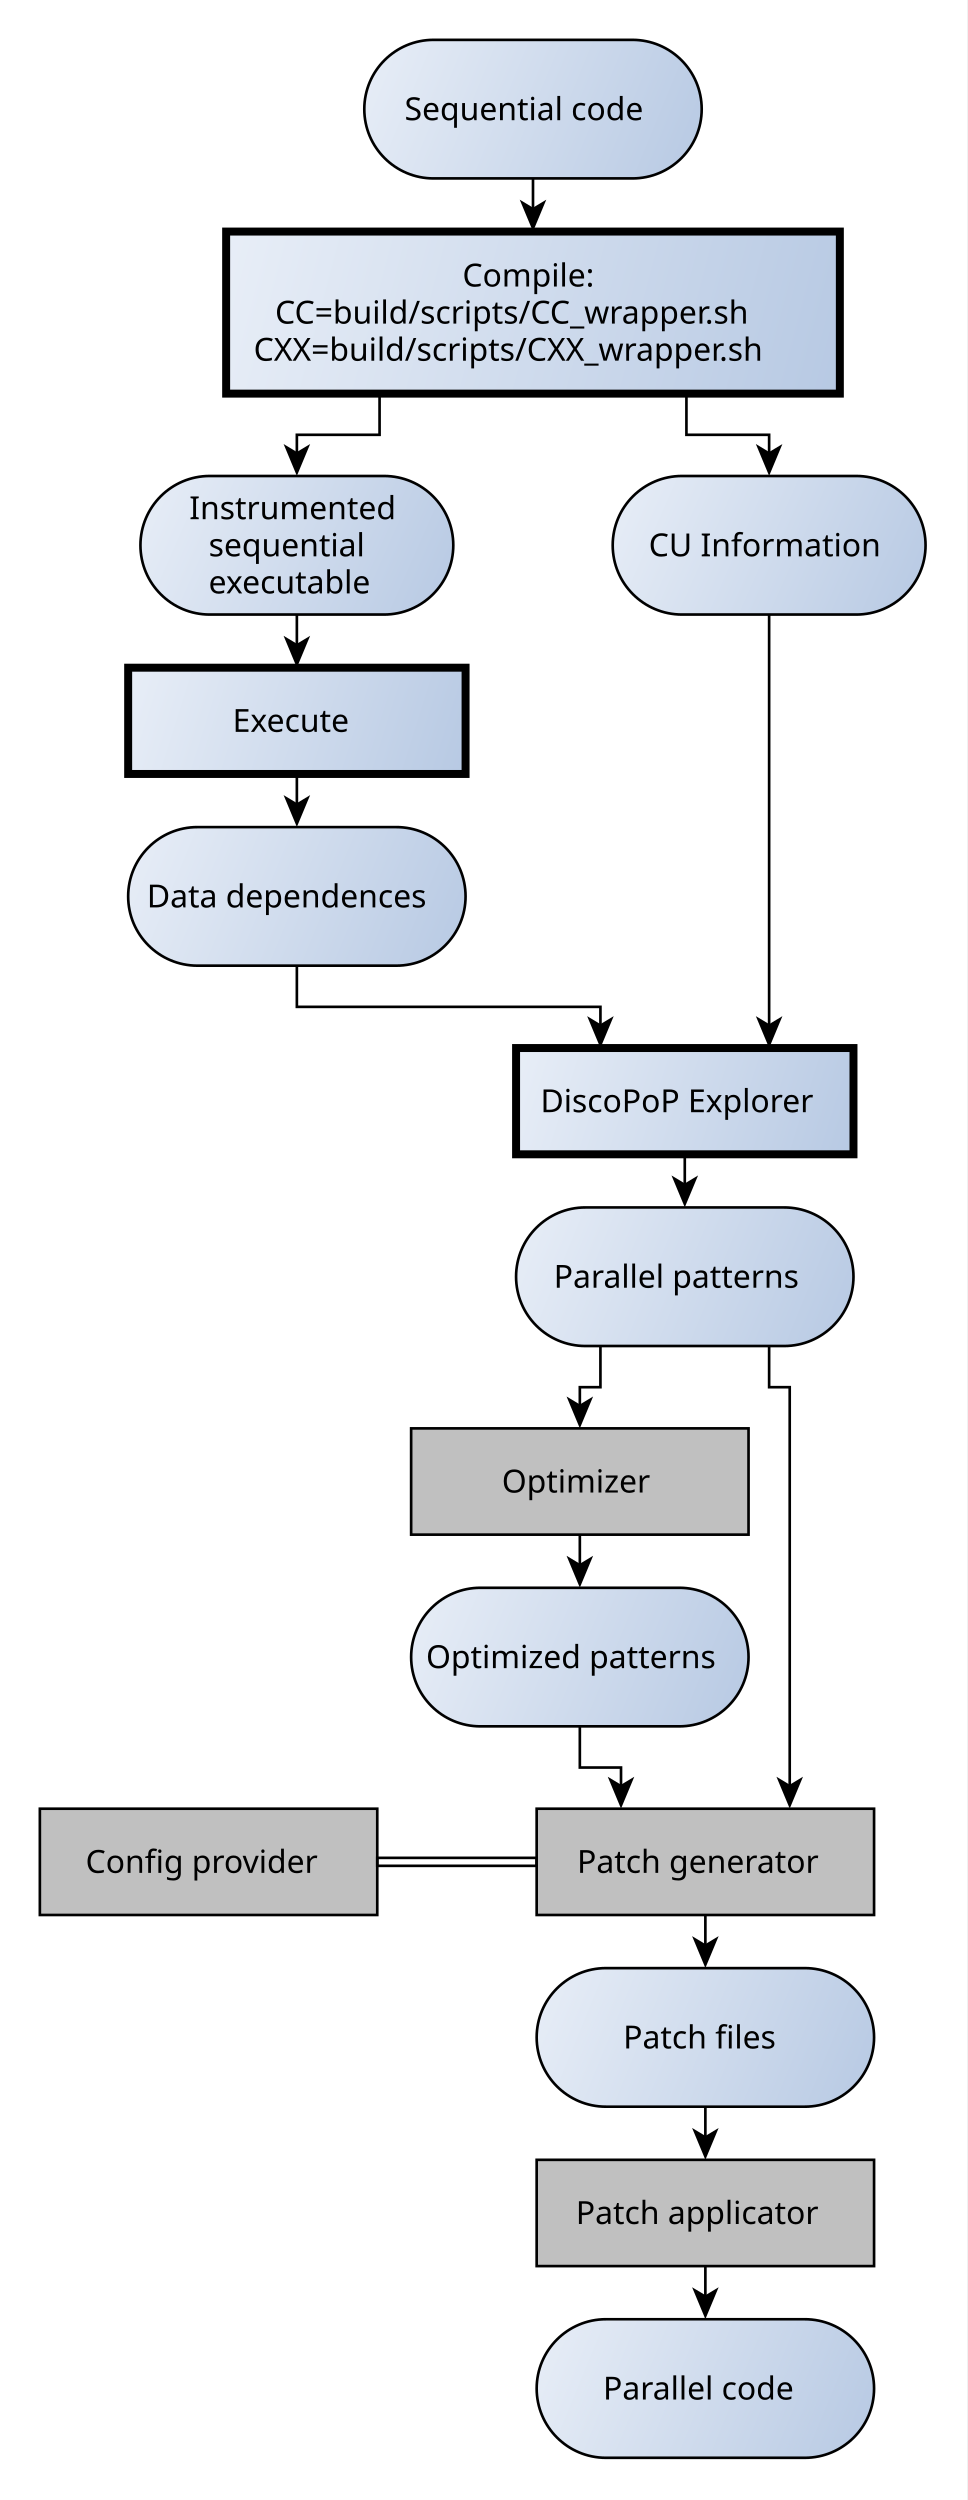
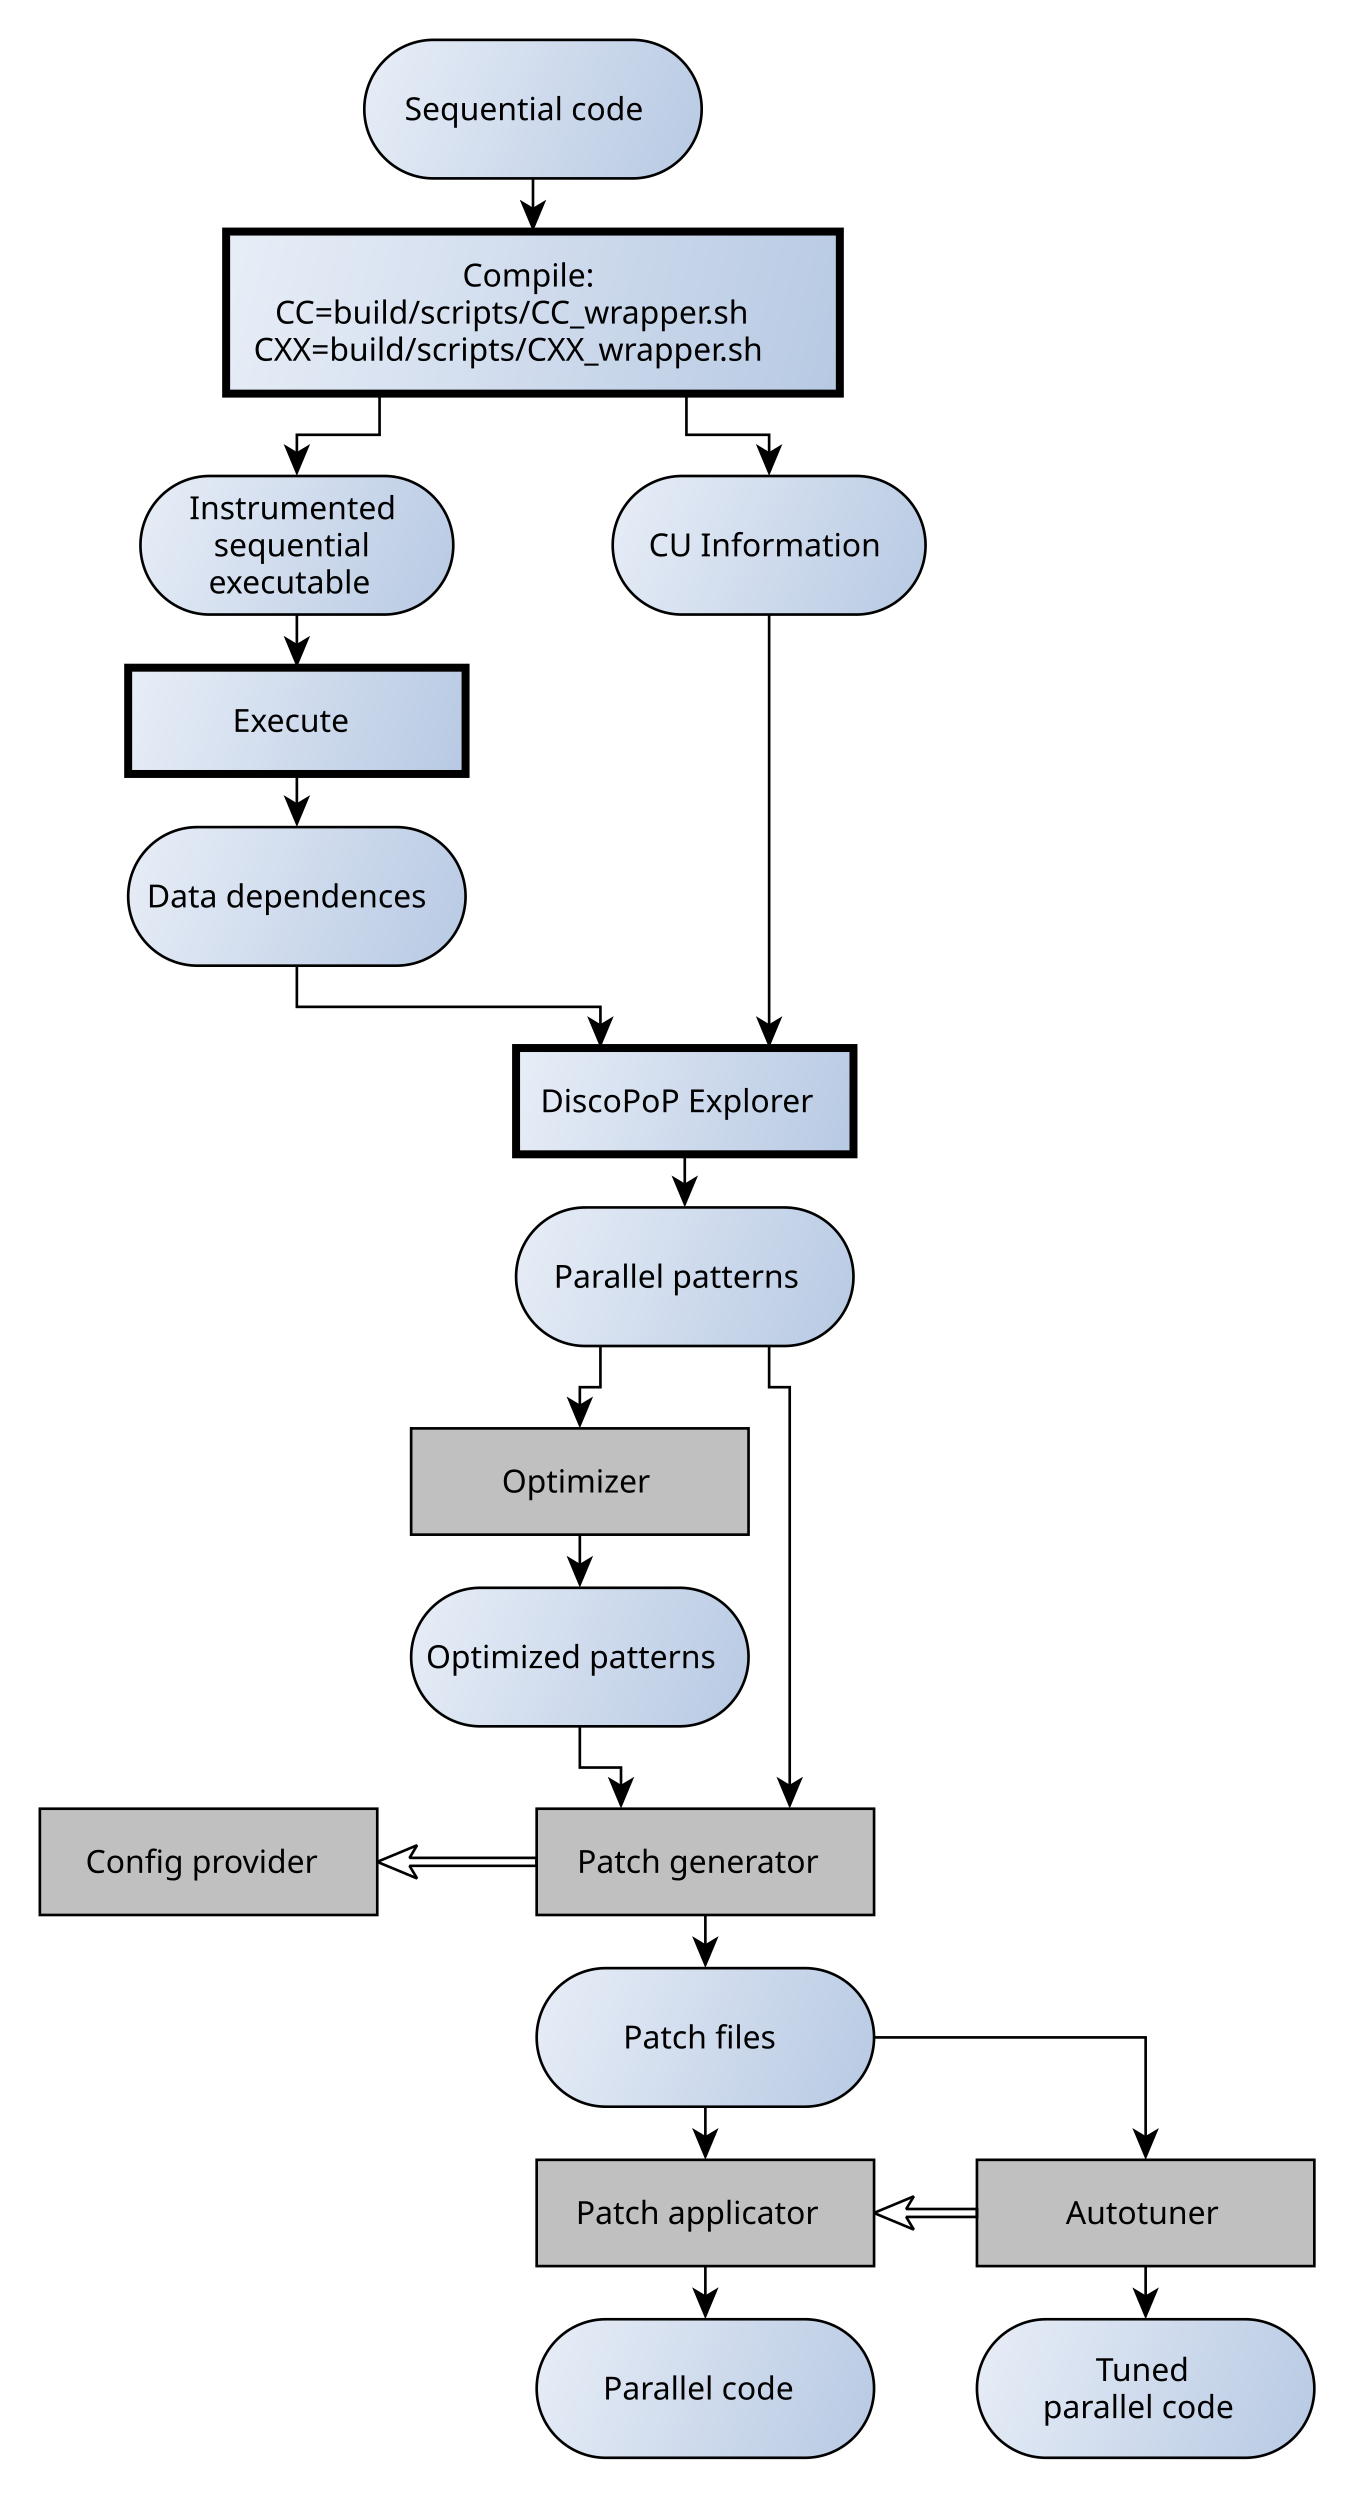
- <svg xmlns="http://www.w3.org/2000/svg" fill-opacity="1" color-rendering="auto" color-interpolation="auto" text-rendering="auto" stroke="black" stroke-linecap="square" width="364" stroke-miterlimit="10" shape-rendering="auto" stroke-opacity="1" fill="black" stroke-dasharray="none" font-weight="normal" stroke-width="1" height="941" font-family="'Dialog'" font-style="normal" stroke-linejoin="miter" font-size="12px" stroke-dashoffset="0" image-rendering="auto">
+ <svg xmlns="http://www.w3.org/2000/svg" fill-opacity="1" color-rendering="auto" color-interpolation="auto" text-rendering="auto" stroke="black" stroke-linecap="square" width="510" stroke-miterlimit="10" shape-rendering="auto" stroke-opacity="1" fill="black" stroke-dasharray="none" font-weight="normal" stroke-width="1" height="941" font-family="'Dialog'" font-style="normal" stroke-linejoin="miter" font-size="12px" stroke-dashoffset="0" image-rendering="auto">
  <defs id="genericDefs" />
  <g>
    <defs id="defs1">
      <linearGradient x1="57.86" gradientUnits="userSpaceOnUse" x2="175.62" y1="164.16" y2="216.32" id="linearGradient1" spreadMethod="reflect">
        <stop stop-opacity="1" stop-color="rgb(232,238,247)" offset="0%" />
        <stop stop-opacity="1" stop-color="rgb(183,201,227)" offset="100%" />
      </linearGradient>
      <linearGradient x1="53.24" gradientUnits="userSpaceOnUse" x2="180.24" y1="296.32" y2="348.48" id="linearGradient2" spreadMethod="reflect">
        <stop stop-opacity="1" stop-color="rgb(232,238,247)" offset="0%" />
        <stop stop-opacity="1" stop-color="rgb(183,201,227)" offset="100%" />
      </linearGradient>
      <linearGradient x1="90.12" gradientUnits="userSpaceOnUse" x2="321.12" y1="72.16" y2="133.16" id="linearGradient3" spreadMethod="reflect">
        <stop stop-opacity="1" stop-color="rgb(232,238,247)" offset="0%" />
        <stop stop-opacity="1" stop-color="rgb(183,201,227)" offset="100%" />
      </linearGradient>
      <linearGradient x1="235.62" gradientUnits="userSpaceOnUse" x2="353.38" y1="164.16" y2="216.32" id="linearGradient4" spreadMethod="reflect">
        <stop stop-opacity="1" stop-color="rgb(232,238,247)" offset="0%" />
        <stop stop-opacity="1" stop-color="rgb(183,201,227)" offset="100%" />
      </linearGradient>
      <linearGradient x1="53.24" gradientUnits="userSpaceOnUse" x2="180.24" y1="236.32" y2="276.32" id="linearGradient5" spreadMethod="reflect">
        <stop stop-opacity="1" stop-color="rgb(232,238,247)" offset="0%" />
        <stop stop-opacity="1" stop-color="rgb(183,201,227)" offset="100%" />
      </linearGradient>
      <linearGradient x1="199.25" gradientUnits="userSpaceOnUse" x2="326.25" y1="379.48" y2="419.48" id="linearGradient6" spreadMethod="reflect">
        <stop stop-opacity="1" stop-color="rgb(232,238,247)" offset="0%" />
        <stop stop-opacity="1" stop-color="rgb(183,201,227)" offset="100%" />
      </linearGradient>
      <linearGradient x1="199.25" gradientUnits="userSpaceOnUse" x2="326.25" y1="439.48" y2="491.64" id="linearGradient7" spreadMethod="reflect">
        <stop stop-opacity="1" stop-color="rgb(232,238,247)" offset="0%" />
        <stop stop-opacity="1" stop-color="rgb(183,201,227)" offset="100%" />
      </linearGradient>
      <linearGradient x1="159.75" gradientUnits="userSpaceOnUse" x2="286.75" y1="522.64" y2="562.64" id="linearGradient8" spreadMethod="reflect">
        <stop stop-opacity="1" stop-color="silver" offset="0%" />
        <stop stop-opacity="1" stop-color="silver" offset="100%" />
      </linearGradient>
      <linearGradient x1="20" gradientUnits="userSpaceOnUse" x2="147" y1="665.8" y2="705.8" id="linearGradient9" spreadMethod="reflect">
        <stop stop-opacity="1" stop-color="silver" offset="0%" />
        <stop stop-opacity="1" stop-color="silver" offset="100%" />
      </linearGradient>
      <linearGradient x1="207" gradientUnits="userSpaceOnUse" x2="334" y1="797.96" y2="837.96" id="linearGradient10" spreadMethod="reflect">
        <stop stop-opacity="1" stop-color="silver" offset="0%" />
        <stop stop-opacity="1" stop-color="silver" offset="100%" />
      </linearGradient>
      <linearGradient x1="207" gradientUnits="userSpaceOnUse" x2="334" y1="665.8" y2="705.8" id="linearGradient11" spreadMethod="reflect">
        <stop stop-opacity="1" stop-color="silver" offset="0%" />
        <stop stop-opacity="1" stop-color="silver" offset="100%" />
      </linearGradient>
      <linearGradient x1="159.75" gradientUnits="userSpaceOnUse" x2="286.75" y1="582.64" y2="634.8" id="linearGradient12" spreadMethod="reflect">
        <stop stop-opacity="1" stop-color="rgb(232,238,247)" offset="0%" />
        <stop stop-opacity="1" stop-color="rgb(183,201,227)" offset="100%" />
      </linearGradient>
      <linearGradient x1="207" gradientUnits="userSpaceOnUse" x2="334" y1="725.8" y2="777.96" id="linearGradient13" spreadMethod="reflect">
        <stop stop-opacity="1" stop-color="rgb(232,238,247)" offset="0%" />
        <stop stop-opacity="1" stop-color="rgb(183,201,227)" offset="100%" />
      </linearGradient>
      <linearGradient x1="207" gradientUnits="userSpaceOnUse" x2="334" y1="857.96" y2="910.12" id="linearGradient14" spreadMethod="reflect">
        <stop stop-opacity="1" stop-color="rgb(232,238,247)" offset="0%" />
        <stop stop-opacity="1" stop-color="rgb(183,201,227)" offset="100%" />
      </linearGradient>
      <linearGradient x1="142.12" gradientUnits="userSpaceOnUse" x2="269.12" y1="0" y2="52.16" id="linearGradient15" spreadMethod="reflect">
        <stop stop-opacity="1" stop-color="rgb(232,238,247)" offset="0%" />
        <stop stop-opacity="1" stop-color="rgb(183,201,227)" offset="100%" />
      </linearGradient>
+       <linearGradient x1="372.719" gradientUnits="userSpaceOnUse" x2="499.719" y1="797.96" y2="837.96" id="linearGradient16" spreadMethod="reflect">
+         <stop stop-opacity="1" stop-color="silver" offset="0%" />
+         <stop stop-opacity="1" stop-color="silver" offset="100%" />
+       </linearGradient>
+       <linearGradient x1="372.719" gradientUnits="userSpaceOnUse" x2="499.719" y1="857.96" y2="910.12" id="linearGradient17" spreadMethod="reflect">
+         <stop stop-opacity="1" stop-color="rgb(232,238,247)" offset="0%" />
+         <stop stop-opacity="1" stop-color="rgb(183,201,227)" offset="100%" />
+       </linearGradient>
      <clipPath clipPathUnits="userSpaceOnUse" id="clipPath1">
-         <path d="M0 0 L364 0 L364 941 L0 941 L0 0 Z" />
+         <path d="M0 0 L510 0 L510 941 L0 941 L0 0 Z" />
      </clipPath>
      <clipPath clipPathUnits="userSpaceOnUse" id="clipPath2">
-         <path d="M5 -15 L369 -15 L369 926 L5 926 L5 -15 Z" />
+         <path d="M5 -15 L515 -15 L515 926 L5 926 L5 -15 Z" />
      </clipPath>
    </defs>
    <g fill="white" text-rendering="geometricPrecision" shape-rendering="geometricPrecision" transform="translate(-5,15)" stroke="white">
-       <rect x="5" width="364" height="941" y="-15" clip-path="url(#clipPath2)" stroke="none" />
+       <rect x="5" width="510" height="941" y="-15" clip-path="url(#clipPath2)" stroke="none" />
    </g>
    <g fill="url(#linearGradient1)" text-rendering="geometricPrecision" shape-rendering="geometricPrecision" transform="matrix(1,0,0,1,-5,15)" stroke="url(#linearGradient1)">
      <rect x="57.86" y="164.16" clip-path="url(#clipPath2)" width="117.76" rx="26.08" ry="26.08" height="52.16" stroke="none" />
    </g>
    <g text-rendering="geometricPrecision" stroke-miterlimit="1.45" shape-rendering="geometricPrecision" transform="matrix(1,0,0,1,-5,15)" stroke-linecap="butt">
      <rect x="57.86" y="164.16" clip-path="url(#clipPath2)" fill="none" width="117.76" rx="26.08" ry="26.08" height="52.16" />
      <text x="76.228" xml:space="preserve" y="180.426" clip-path="url(#clipPath2)" font-family="sans-serif" stroke="none">Instrumented</text>
-       <text x="83.546" xml:space="preserve" y="194.394" clip-path="url(#clipPath2)" font-family="sans-serif" stroke="none">sequential </text>
+       <text x="85.454" xml:space="preserve" y="194.394" clip-path="url(#clipPath2)" font-family="sans-serif" stroke="none">sequential</text>
      <text x="83.508" xml:space="preserve" y="208.363" clip-path="url(#clipPath2)" font-family="sans-serif" stroke="none">executable</text>
    </g>
    <g fill="url(#linearGradient2)" text-rendering="geometricPrecision" shape-rendering="geometricPrecision" transform="matrix(1,0,0,1,-5,15)" stroke="url(#linearGradient2)">
      <rect x="53.24" y="296.32" clip-path="url(#clipPath2)" width="127" rx="26.08" ry="26.08" height="52.16" stroke="none" />
    </g>
    <g text-rendering="geometricPrecision" stroke-miterlimit="1.45" shape-rendering="geometricPrecision" transform="matrix(1,0,0,1,-5,15)" stroke-linecap="butt">
      <rect x="53.24" y="296.32" clip-path="url(#clipPath2)" fill="none" width="127" rx="26.08" ry="26.08" height="52.16" />
      <text x="60.285" xml:space="preserve" y="326.554" clip-path="url(#clipPath2)" font-family="sans-serif" stroke="none">Data dependences</text>
    </g>
    <g fill="url(#linearGradient3)" text-rendering="geometricPrecision" shape-rendering="geometricPrecision" transform="matrix(1,0,0,1,-5,15)" stroke="url(#linearGradient3)">
      <path d="M90.12 72.16 L321.12 72.16 L321.12 133.16 L90.12 133.16 Z" stroke="none" clip-path="url(#clipPath2)" />
    </g>
    <g text-rendering="geometricPrecision" stroke-miterlimit="1.45" stroke-width="3" shape-rendering="geometricPrecision" transform="matrix(1,0,0,1,-5,15)" stroke-linecap="butt">
      <path fill="none" d="M90.12 72.16 L321.12 72.16 L321.12 133.16 L90.12 133.16 Z" clip-path="url(#clipPath2)" />
      <text x="179.059" y="92.846" clip-path="url(#clipPath2)" font-family="sans-serif" stroke="none" stroke-width="1" xml:space="preserve">Compile:</text>
      <text x="108.53" y="106.814" clip-path="url(#clipPath2)" font-family="sans-serif" stroke="none" stroke-width="1" xml:space="preserve">CC=build/scripts/CC_wrapper.sh</text>
      <text x="100.468" y="120.783" clip-path="url(#clipPath2)" font-family="sans-serif" stroke="none" stroke-width="1" xml:space="preserve">CXX=build/scripts/CXX_wrapper.sh</text>
    </g>
    <g fill="url(#linearGradient4)" text-rendering="geometricPrecision" shape-rendering="geometricPrecision" transform="matrix(1,0,0,1,-5,15)" stroke="url(#linearGradient4)">
      <rect x="235.62" y="164.16" clip-path="url(#clipPath2)" width="117.76" rx="26.08" ry="26.08" height="52.16" stroke="none" />
    </g>
    <g text-rendering="geometricPrecision" stroke-miterlimit="1.45" shape-rendering="geometricPrecision" transform="matrix(1,0,0,1,-5,15)" stroke-linecap="butt">
      <rect x="235.62" y="164.16" clip-path="url(#clipPath2)" fill="none" width="117.76" rx="26.08" ry="26.08" height="52.16" />
      <text x="249.175" xml:space="preserve" y="194.394" clip-path="url(#clipPath2)" font-family="sans-serif" stroke="none">CU Information</text>
    </g>
    <g fill="url(#linearGradient5)" text-rendering="geometricPrecision" shape-rendering="geometricPrecision" transform="matrix(1,0,0,1,-5,15)" stroke="url(#linearGradient5)">
      <path d="M53.24 236.32 L180.24 236.32 L180.24 276.32 L53.24 276.32 Z" stroke="none" clip-path="url(#clipPath2)" />
    </g>
    <g text-rendering="geometricPrecision" stroke-miterlimit="1.45" stroke-width="3" shape-rendering="geometricPrecision" transform="matrix(1,0,0,1,-5,15)" stroke-linecap="butt">
      <path fill="none" d="M53.24 236.32 L180.24 236.32 L180.24 276.32 L53.24 276.32 Z" clip-path="url(#clipPath2)" />
      <text x="92.561" y="260.474" clip-path="url(#clipPath2)" font-family="sans-serif" stroke="none" stroke-width="1" xml:space="preserve">Execute</text>
    </g>
    <g fill="url(#linearGradient6)" text-rendering="geometricPrecision" shape-rendering="geometricPrecision" transform="matrix(1,0,0,1,-5,15)" stroke="url(#linearGradient6)">
      <path d="M199.25 379.48 L326.25 379.48 L326.25 419.48 L199.25 419.48 Z" stroke="none" clip-path="url(#clipPath2)" />
    </g>
    <g text-rendering="geometricPrecision" stroke-miterlimit="1.45" stroke-width="3" shape-rendering="geometricPrecision" transform="matrix(1,0,0,1,-5,15)" stroke-linecap="butt">
      <path fill="none" d="M199.25 379.48 L326.25 379.48 L326.25 419.48 L199.25 419.48 Z" clip-path="url(#clipPath2)" />
      <text x="208.44" y="403.634" clip-path="url(#clipPath2)" font-family="sans-serif" stroke="none" stroke-width="1" xml:space="preserve">DiscoPoP Explorer</text>
    </g>
    <g fill="url(#linearGradient7)" text-rendering="geometricPrecision" shape-rendering="geometricPrecision" transform="matrix(1,0,0,1,-5,15)" stroke="url(#linearGradient7)">
      <rect x="199.25" y="439.48" clip-path="url(#clipPath2)" width="127" rx="26.08" ry="26.08" height="52.16" stroke="none" />
    </g>
    <g text-rendering="geometricPrecision" stroke-miterlimit="1.45" shape-rendering="geometricPrecision" transform="matrix(1,0,0,1,-5,15)" stroke-linecap="butt">
      <rect x="199.25" y="439.48" clip-path="url(#clipPath2)" fill="none" width="127" rx="26.08" ry="26.08" height="52.16" />
      <text x="213.435" xml:space="preserve" y="469.714" clip-path="url(#clipPath2)" font-family="sans-serif" stroke="none">Parallel patterns</text>
    </g>
    <g fill="url(#linearGradient8)" text-rendering="geometricPrecision" shape-rendering="geometricPrecision" transform="matrix(1,0,0,1,-5,15)" stroke="url(#linearGradient8)">
      <path d="M159.75 522.64 L286.75 522.64 L286.75 562.64 L159.75 562.64 Z" stroke="none" clip-path="url(#clipPath2)" />
    </g>
    <g text-rendering="geometricPrecision" stroke-miterlimit="1.45" shape-rendering="geometricPrecision" transform="matrix(1,0,0,1,-5,15)" stroke-linecap="butt">
      <path fill="none" d="M159.75 522.64 L286.75 522.64 L286.75 562.64 L159.75 562.64 Z" clip-path="url(#clipPath2)" />
      <text x="193.88" xml:space="preserve" y="546.794" clip-path="url(#clipPath2)" font-family="sans-serif" stroke="none">Optimizer</text>
    </g>
    <g fill="url(#linearGradient9)" text-rendering="geometricPrecision" shape-rendering="geometricPrecision" transform="matrix(1,0,0,1,-5,15)" stroke="url(#linearGradient9)">
      <path d="M20 665.8 L147 665.8 L147 705.8 L20 705.8 Z" stroke="none" clip-path="url(#clipPath2)" />
    </g>
    <g text-rendering="geometricPrecision" stroke-miterlimit="1.45" shape-rendering="geometricPrecision" transform="matrix(1,0,0,1,-5,15)" stroke-linecap="butt">
      <path fill="none" d="M20 665.8 L147 665.8 L147 705.8 L20 705.8 Z" clip-path="url(#clipPath2)" />
      <text x="37.211" xml:space="preserve" y="689.954" clip-path="url(#clipPath2)" font-family="sans-serif" stroke="none">Config provider</text>
    </g>
    <g fill="url(#linearGradient10)" text-rendering="geometricPrecision" shape-rendering="geometricPrecision" transform="matrix(1,0,0,1,-5,15)" stroke="url(#linearGradient10)">
      <path d="M207 797.96 L334 797.96 L334 837.96 L207 837.96 Z" stroke="none" clip-path="url(#clipPath2)" />
    </g>
    <g text-rendering="geometricPrecision" stroke-miterlimit="1.45" shape-rendering="geometricPrecision" transform="matrix(1,0,0,1,-5,15)" stroke-linecap="butt">
      <path fill="none" d="M207 797.96 L334 797.96 L334 837.96 L207 837.96 Z" clip-path="url(#clipPath2)" />
      <text x="221.75" xml:space="preserve" y="822.114" clip-path="url(#clipPath2)" font-family="sans-serif" stroke="none">Patch applicator</text>
    </g>
    <g fill="url(#linearGradient11)" text-rendering="geometricPrecision" shape-rendering="geometricPrecision" transform="matrix(1,0,0,1,-5,15)" stroke="url(#linearGradient11)">
      <path d="M207 665.8 L334 665.8 L334 705.8 L207 705.8 Z" stroke="none" clip-path="url(#clipPath2)" />
    </g>
    <g text-rendering="geometricPrecision" stroke-miterlimit="1.45" shape-rendering="geometricPrecision" transform="matrix(1,0,0,1,-5,15)" stroke-linecap="butt">
      <path fill="none" d="M207 665.8 L334 665.8 L334 705.8 L207 705.8 Z" clip-path="url(#clipPath2)" />
      <text x="222.216" xml:space="preserve" y="689.954" clip-path="url(#clipPath2)" font-family="sans-serif" stroke="none">Patch generator</text>
    </g>
    <g fill="url(#linearGradient12)" text-rendering="geometricPrecision" shape-rendering="geometricPrecision" transform="matrix(1,0,0,1,-5,15)" stroke="url(#linearGradient12)">
      <rect x="159.75" y="582.64" clip-path="url(#clipPath2)" width="127" rx="26.08" ry="26.08" height="52.16" stroke="none" />
    </g>
    <g text-rendering="geometricPrecision" stroke-miterlimit="1.45" shape-rendering="geometricPrecision" transform="matrix(1,0,0,1,-5,15)" stroke-linecap="butt">
      <rect x="159.75" y="582.64" clip-path="url(#clipPath2)" fill="none" width="127" rx="26.08" ry="26.08" height="52.16" />
      <text x="165.353" xml:space="preserve" y="612.874" clip-path="url(#clipPath2)" font-family="sans-serif" stroke="none">Optimized patterns</text>
    </g>
    <g fill="url(#linearGradient13)" text-rendering="geometricPrecision" shape-rendering="geometricPrecision" transform="matrix(1,0,0,1,-5,15)" stroke="url(#linearGradient13)">
      <rect x="207" y="725.8" clip-path="url(#clipPath2)" width="127" rx="26.08" ry="26.08" height="52.16" stroke="none" />
    </g>
    <g text-rendering="geometricPrecision" stroke-miterlimit="1.45" shape-rendering="geometricPrecision" transform="matrix(1,0,0,1,-5,15)" stroke-linecap="butt">
      <rect x="207" y="725.8" clip-path="url(#clipPath2)" fill="none" width="127" rx="26.08" ry="26.08" height="52.16" />
      <text x="239.58" xml:space="preserve" y="756.034" clip-path="url(#clipPath2)" font-family="sans-serif" stroke="none">Patch files</text>
    </g>
    <g fill="url(#linearGradient14)" text-rendering="geometricPrecision" shape-rendering="geometricPrecision" transform="matrix(1,0,0,1,-5,15)" stroke="url(#linearGradient14)">
      <rect x="207" y="857.96" clip-path="url(#clipPath2)" width="127" rx="26.08" ry="26.08" height="52.16" stroke="none" />
    </g>
    <g text-rendering="geometricPrecision" stroke-miterlimit="1.45" shape-rendering="geometricPrecision" transform="matrix(1,0,0,1,-5,15)" stroke-linecap="butt">
      <rect x="207" y="857.96" clip-path="url(#clipPath2)" fill="none" width="127" rx="26.08" ry="26.08" height="52.16" />
      <text x="231.992" xml:space="preserve" y="888.194" clip-path="url(#clipPath2)" font-family="sans-serif" stroke="none">Parallel code</text>
    </g>
    <g fill="url(#linearGradient15)" text-rendering="geometricPrecision" shape-rendering="geometricPrecision" transform="matrix(1,0,0,1,-5,15)" stroke="url(#linearGradient15)">
      <rect x="142.12" y="0" clip-path="url(#clipPath2)" width="127" rx="26.08" ry="26.08" height="52.16" stroke="none" />
    </g>
    <g text-rendering="geometricPrecision" stroke-miterlimit="1.45" shape-rendering="geometricPrecision" transform="matrix(1,0,0,1,-5,15)" stroke-linecap="butt">
      <rect x="142.12" y="0" clip-path="url(#clipPath2)" fill="none" width="127" rx="26.08" ry="26.08" height="52.16" />
      <text x="157.274" xml:space="preserve" y="30.234" clip-path="url(#clipPath2)" font-family="sans-serif" stroke="none">Sequential code</text>
+     </g>
+     <g fill="url(#linearGradient16)" text-rendering="geometricPrecision" shape-rendering="geometricPrecision" transform="matrix(1,0,0,1,-5,15)" stroke="url(#linearGradient16)">
+       <path d="M372.719 797.96 L499.719 797.96 L499.719 837.96 L372.719 837.96 Z" stroke="none" clip-path="url(#clipPath2)" />
+     </g>
+     <g text-rendering="geometricPrecision" stroke-miterlimit="1.45" shape-rendering="geometricPrecision" transform="matrix(1,0,0,1,-5,15)" stroke-linecap="butt">
+       <path fill="none" d="M372.719 797.96 L499.719 797.96 L499.719 837.96 L372.719 837.96 Z" clip-path="url(#clipPath2)" />
+       <text x="406.172" xml:space="preserve" y="822.114" clip-path="url(#clipPath2)" font-family="sans-serif" stroke="none">Autotuner</text>
+     </g>
+     <g fill="url(#linearGradient17)" text-rendering="geometricPrecision" shape-rendering="geometricPrecision" transform="matrix(1,0,0,1,-5,15)" stroke="url(#linearGradient17)">
+       <rect x="372.719" y="857.96" clip-path="url(#clipPath2)" width="127" rx="26.08" ry="26.08" height="52.16" stroke="none" />
+     </g>
+     <g text-rendering="geometricPrecision" stroke-miterlimit="1.45" shape-rendering="geometricPrecision" transform="matrix(1,0,0,1,-5,15)" stroke-linecap="butt">
+       <rect x="372.719" y="857.96" clip-path="url(#clipPath2)" fill="none" width="127" rx="26.08" ry="26.08" height="52.16" />
+       <text x="417.448" xml:space="preserve" y="881.21" clip-path="url(#clipPath2)" font-family="sans-serif" stroke="none">Tuned</text>
+       <text x="397.521" xml:space="preserve" y="895.179" clip-path="url(#clipPath2)" font-family="sans-serif" stroke="none">parallel code</text>
    </g>
    <g text-rendering="geometricPrecision" stroke-miterlimit="1.45" shape-rendering="geometricPrecision" transform="matrix(1,0,0,1,-5,15)" stroke-linecap="butt">
      <path fill="none" d="M147.87 133.19 L147.87 148.66 L116.74 148.66 L116.74 156.13" clip-path="url(#clipPath2)" />
    </g>
    <g text-rendering="geometricPrecision" stroke-miterlimit="1.45" shape-rendering="geometricPrecision" transform="matrix(1,0,0,1,-5,15)" stroke-linecap="butt">
      <path d="M116.74 164.13 L121.74 152.13 L116.74 155.13 L111.74 152.13 Z" stroke="none" clip-path="url(#clipPath2)" />
      <path fill="none" d="M263.37 133.19 L263.37 148.66 L294.5 148.66 L294.5 156.13" clip-path="url(#clipPath2)" />
      <path d="M294.5 164.13 L299.5 152.13 L294.5 155.13 L289.5 152.13 Z" clip-path="url(#clipPath2)" stroke="none" />
      <path fill="none" d="M116.74 216.32 L116.74 228.32" clip-path="url(#clipPath2)" />
      <path d="M116.74 236.32 L121.74 224.32 L116.74 227.32 L111.74 224.32 Z" clip-path="url(#clipPath2)" stroke="none" />
      <path fill="none" d="M116.74 276.359 L116.74 288.281" clip-path="url(#clipPath2)" />
      <path d="M116.74 296.281 L121.74 284.281 L116.74 287.281 L111.74 284.281 Z" clip-path="url(#clipPath2)" stroke="none" />
      <path fill="none" d="M116.74 348.48 L116.74 363.98 L231 363.98 L231 371.48" clip-path="url(#clipPath2)" />
      <path d="M231 379.48 L236 367.48 L231 370.48 L226 367.48 Z" clip-path="url(#clipPath2)" stroke="none" />
      <path fill="none" d="M294.5 216.32 L294.5 371.48" clip-path="url(#clipPath2)" />
      <path d="M294.5 379.48 L299.5 367.48 L294.5 370.48 L289.5 367.48 Z" clip-path="url(#clipPath2)" stroke="none" />
      <path fill="none" d="M262.75 419.519 L262.75 431.441" clip-path="url(#clipPath2)" />
      <path d="M262.75 439.441 L267.75 427.441 L262.75 430.441 L257.75 427.441 Z" clip-path="url(#clipPath2)" stroke="none" />
      <path fill="none" d="M231 491.64 L231 507.14 L223.25 507.14 L223.25 514.64" clip-path="url(#clipPath2)" />
      <path d="M223.25 522.64 L228.25 510.64 L223.25 513.64 L218.25 510.64 Z" clip-path="url(#clipPath2)" stroke="none" />
      <path fill="none" d="M294.5 491.64 L294.5 507.14 L302.25 507.14 L302.25 657.761" clip-path="url(#clipPath2)" />
      <path d="M302.25 665.761 L307.25 653.761 L302.25 656.761 L297.25 653.761 Z" clip-path="url(#clipPath2)" stroke="none" />
    </g>
    <g text-rendering="geometricPrecision" stroke-miterlimit="1.45" shape-rendering="geometricPrecision" transform="matrix(1,0,0,1,-5,15)" stroke-linecap="butt">
-       <path fill="none" d="M147 684.3 L147 687.3 L206.971 687.3 L206.971 684.3 Z" clip-path="url(#clipPath2)" />
+       <path fill="none" d="M162 679.55 L147 685.8 L162 692.05 L159.15 687.3 L206.971 687.3 L206.971 684.3 L159.15 684.3 L162 679.55 Z" clip-path="url(#clipPath2)" />
    </g>
    <g text-rendering="geometricPrecision" stroke-miterlimit="1.45" shape-rendering="geometricPrecision" transform="matrix(1,0,0,1,-5,15)" stroke-linecap="butt">
      <path fill="none" d="M223.25 562.679 L223.25 574.601" clip-path="url(#clipPath2)" />
      <path d="M223.25 582.601 L228.25 570.601 L223.25 573.601 L218.25 570.601 Z" clip-path="url(#clipPath2)" stroke="none" />
      <path fill="none" d="M223.25 634.8 L223.25 650.3 L238.75 650.3 L238.75 657.77" clip-path="url(#clipPath2)" />
      <path d="M238.75 665.77 L243.75 653.77 L238.75 656.77 L233.75 653.77 Z" clip-path="url(#clipPath2)" stroke="none" />
      <path fill="none" d="M270.5 705.8 L270.5 717.761" clip-path="url(#clipPath2)" />
      <path d="M270.5 725.761 L275.5 713.761 L270.5 716.761 L265.5 713.761 Z" clip-path="url(#clipPath2)" stroke="none" />
      <path fill="none" d="M270.5 777.96 L270.5 789.96" clip-path="url(#clipPath2)" />
      <path d="M270.5 797.96 L275.5 785.96 L270.5 788.96 L265.5 785.96 Z" clip-path="url(#clipPath2)" stroke="none" />
      <path fill="none" d="M270.5 837.999 L270.5 849.921" clip-path="url(#clipPath2)" />
      <path d="M270.5 857.921 L275.5 845.921 L270.5 848.921 L265.5 845.921 Z" clip-path="url(#clipPath2)" stroke="none" />
      <path fill="none" d="M205.62 52.16 L205.62 64.16" clip-path="url(#clipPath2)" />
      <path d="M205.62 72.16 L210.62 60.16 L205.62 63.16 L200.62 60.16 Z" clip-path="url(#clipPath2)" stroke="none" />
+       <path fill="none" d="M333.98 751.88 L436.219 751.88 L436.219 789.987" clip-path="url(#clipPath2)" />
+       <path d="M436.219 797.987 L441.219 785.987 L436.219 788.987 L431.219 785.987 Z" clip-path="url(#clipPath2)" stroke="none" />
+     </g>
+     <g text-rendering="geometricPrecision" stroke-miterlimit="1.45" shape-rendering="geometricPrecision" transform="matrix(1,0,0,1,-5,15)" stroke-linecap="butt">
+       <path fill="none" d="M348.95 811.71 L333.95 817.96 L348.95 824.21 L346.1 819.46 L372.739 819.46 L372.739 816.46 L346.1 816.46 L348.95 811.71 Z" clip-path="url(#clipPath2)" />
+     </g>
+     <g text-rendering="geometricPrecision" stroke-miterlimit="1.45" shape-rendering="geometricPrecision" transform="matrix(1,0,0,1,-5,15)" stroke-linecap="butt">
+       <path fill="none" d="M436.219 837.932 L436.219 849.969" clip-path="url(#clipPath2)" />
+       <path d="M436.219 857.969 L441.219 845.969 L436.219 848.969 L431.219 845.969 Z" clip-path="url(#clipPath2)" stroke="none" />
    </g>
  </g>
</svg>
